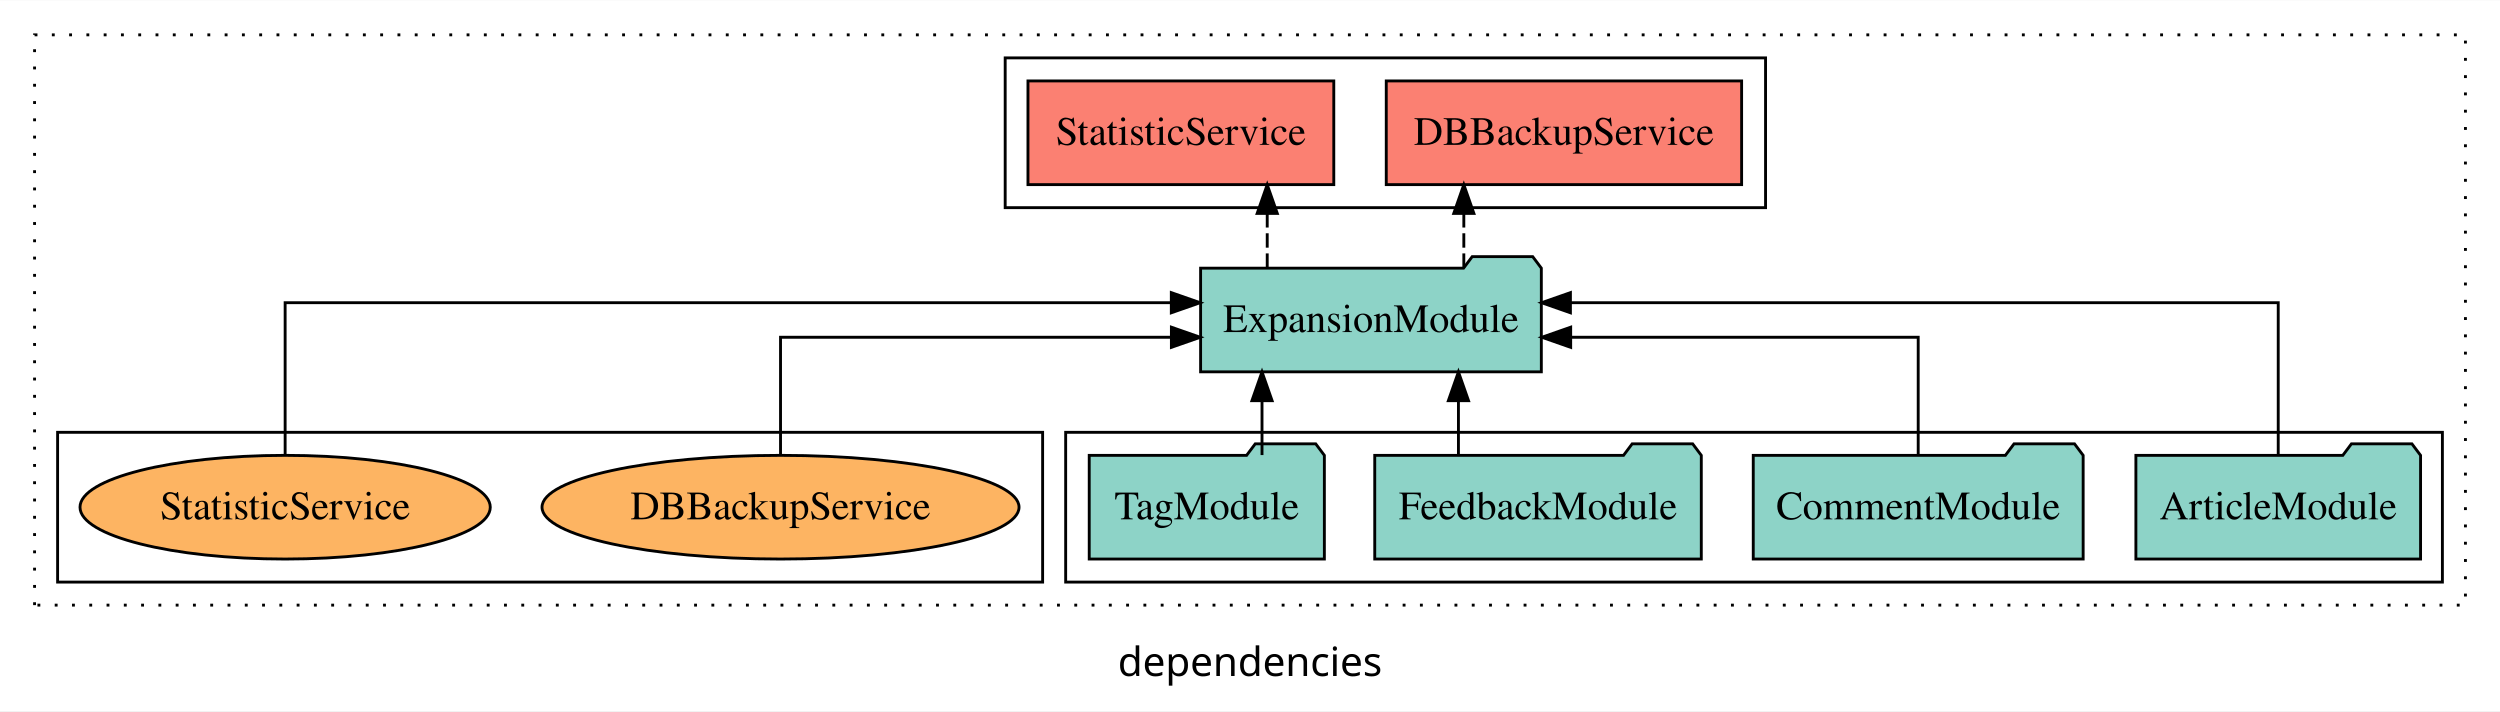
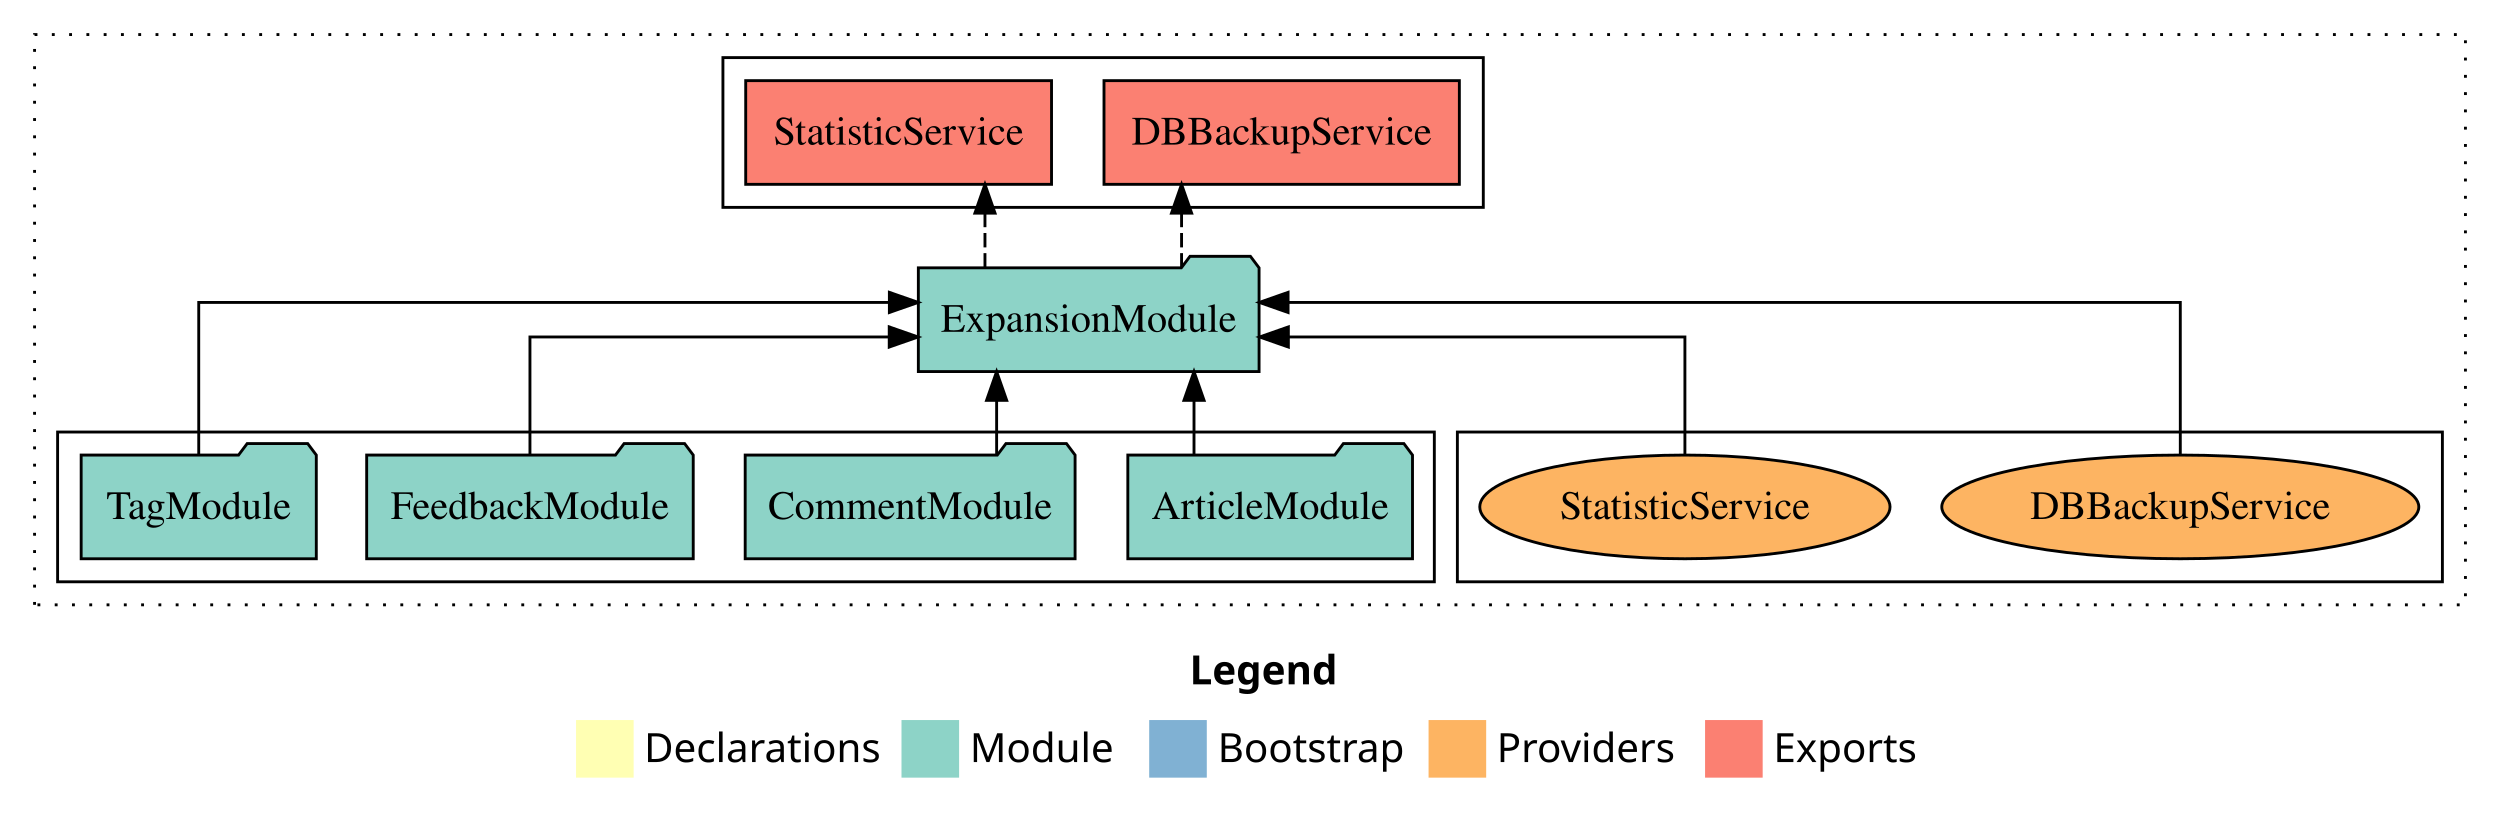
- <svg xmlns="http://www.w3.org/2000/svg" width="868pt" height="247pt" viewBox="0.00 0.00 868.00 246.80">
-   <g id="graph0" class="graph" transform="scale(1 1) rotate(0) translate(4 242.8)">
-     <polygon fill="white" stroke="transparent" points="-4,4 -4,-242.8 864,-242.8 864,4 -4,4" />
-     <text text-anchor="middle" x="430" y="-8.2" font-family="sans-serif" font-size="14.00">dependencies</text>
+ <svg xmlns="http://www.w3.org/2000/svg" width="868pt" height="284pt" viewBox="0.00 0.00 868.00 284.00">
+   <g id="graph0" class="graph" transform="scale(1 1) rotate(0) translate(4 280)">
+     <polygon fill="white" stroke="transparent" points="-4,4 -4,-280 864,-280 864,4 -4,4" />
+     <text text-anchor="start" x="409.01" y="-42.4" font-family="Times-12" font-weight="bold" font-size="14.00">Legend</text>
+     <polygon fill="#ffffb3" stroke="transparent" points="196,-10 196,-30 216,-30 216,-10 196,-10" />
+     <text text-anchor="start" x="219.63" y="-15.4" font-family="Times-12" font-size="14.00">  Declarations</text>
+     <polygon fill="#8dd3c7" stroke="transparent" points="309,-10 309,-30 329,-30 329,-10 309,-10" />
+     <text text-anchor="start" x="332.73" y="-15.4" font-family="Times-12" font-size="14.00">  Module</text>
+     <polygon fill="#80b1d3" stroke="transparent" points="395,-10 395,-30 415,-30 415,-10 395,-10" />
+     <text text-anchor="start" x="418.78" y="-15.4" font-family="Times-12" font-size="14.00">  Bootstrap</text>
+     <polygon fill="#fdb462" stroke="transparent" points="492,-10 492,-30 512,-30 512,-10 492,-10" />
+     <text text-anchor="start" x="515.67" y="-15.4" font-family="Times-12" font-size="14.00">  Providers</text>
+     <polygon fill="#fb8072" stroke="transparent" points="588,-10 588,-30 608,-30 608,-10 588,-10" />
+     <text text-anchor="start" x="611.73" y="-15.4" font-family="Times-12" font-size="14.00">  Exports</text>
    <g id="clust1" class="cluster">
-       <polygon fill="none" stroke="black" stroke-dasharray="1,5" points="8,-32.8 8,-230.8 852,-230.8 852,-32.8 8,-32.8" />
+       <polygon fill="none" stroke="black" stroke-dasharray="1,5" points="8,-70 8,-268 852,-268 852,-70 8,-70" />
    </g>
    <g id="clust4" class="cluster">
-       <polygon fill="none" stroke="black" points="345,-170.8 345,-222.8 609,-222.8 609,-170.8 345,-170.8" />
+       <polygon fill="none" stroke="black" points="247,-208 247,-260 511,-260 511,-208 247,-208" />
+     </g>
+     <g id="clust6" class="cluster">
+       <polygon fill="none" stroke="black" points="502,-78 502,-130 844,-130 844,-78 502,-78" />
    </g>
    <g id="clust3" class="cluster">
-       <polygon fill="none" stroke="black" points="366,-40.8 366,-92.8 844,-92.8 844,-40.8 366,-40.8" />
-     </g>
-     <g id="clust6" class="cluster">
-       <polygon fill="none" stroke="black" points="16,-40.8 16,-92.8 358,-92.8 358,-40.8 16,-40.8" />
+       <polygon fill="none" stroke="black" points="16,-78 16,-130 494,-130 494,-78 16,-78" />
    </g>
    <g id="node1" class="node">
-       <polygon fill="#8dd3c7" stroke="black" points="836.42,-84.8 833.42,-88.8 812.42,-88.8 809.42,-84.8 737.58,-84.8 737.58,-48.8 836.42,-48.8 836.42,-84.8" />
-       <text text-anchor="middle" x="787" y="-62.6" font-family="Times,serif" font-size="14.00">ArticleModule</text>
+       <polygon fill="#8dd3c7" stroke="black" points="486.42,-122 483.42,-126 462.42,-126 459.42,-122 387.58,-122 387.58,-86 486.42,-86 486.42,-122" />
+       <text text-anchor="middle" x="437" y="-99.8" font-family="Times,serif" font-size="14.00">ArticleModule</text>
    </g>
    <g id="node5" class="node">
-       <polygon fill="#8dd3c7" stroke="black" points="531.15,-149.8 528.15,-153.8 507.15,-153.8 504.15,-149.8 412.85,-149.8 412.85,-113.8 531.15,-113.8 531.15,-149.8" />
-       <text text-anchor="middle" x="472" y="-127.6" font-family="Times,serif" font-size="14.00">ExpansionModule</text>
+       <polygon fill="#8dd3c7" stroke="black" points="433.15,-187 430.15,-191 409.15,-191 406.15,-187 314.85,-187 314.85,-151 433.15,-151 433.15,-187" />
+       <text text-anchor="middle" x="374" y="-164.8" font-family="Times,serif" font-size="14.00">ExpansionModule</text>
    </g>
    <g id="edge1" class="edge">
-       <path fill="none" stroke="black" d="M787,-85.08C787,-106.12 787,-137.8 787,-137.8 787,-137.8 541.25,-137.8 541.25,-137.8" />
-       <polygon fill="black" stroke="black" points="541.25,-134.3 531.25,-137.8 541.25,-141.3 541.25,-134.3" />
+       <path fill="none" stroke="black" d="M410.56,-122.11C410.56,-122.11 410.56,-140.99 410.56,-140.99" />
+       <polygon fill="black" stroke="black" points="407.06,-140.99 410.56,-150.99 414.06,-140.99 407.06,-140.99" />
    </g>
    <g id="node2" class="node">
-       <polygon fill="#8dd3c7" stroke="black" points="719.27,-84.8 716.27,-88.8 695.27,-88.8 692.27,-84.8 604.73,-84.8 604.73,-48.8 719.27,-48.8 719.27,-84.8" />
-       <text text-anchor="middle" x="662" y="-62.6" font-family="Times,serif" font-size="14.00">CommentModule</text>
+       <polygon fill="#8dd3c7" stroke="black" points="369.27,-122 366.27,-126 345.27,-126 342.27,-122 254.73,-122 254.73,-86 369.27,-86 369.27,-122" />
+       <text text-anchor="middle" x="312" y="-99.8" font-family="Times,serif" font-size="14.00">CommentModule</text>
    </g>
    <g id="edge2" class="edge">
-       <path fill="none" stroke="black" d="M662,-84.82C662,-102.17 662,-125.8 662,-125.8 662,-125.8 541.34,-125.8 541.34,-125.8" />
-       <polygon fill="black" stroke="black" points="541.34,-122.3 531.34,-125.8 541.34,-129.3 541.34,-122.3" />
+       <path fill="none" stroke="black" d="M342.03,-122.11C342.03,-122.11 342.03,-140.99 342.03,-140.99" />
+       <polygon fill="black" stroke="black" points="338.53,-140.99 342.03,-150.99 345.53,-140.99 338.53,-140.99" />
    </g>
    <g id="node3" class="node">
-       <polygon fill="#8dd3c7" stroke="black" points="586.69,-84.8 583.69,-88.8 562.69,-88.8 559.69,-84.8 473.31,-84.8 473.31,-48.8 586.69,-48.8 586.69,-84.8" />
-       <text text-anchor="middle" x="530" y="-62.6" font-family="Times,serif" font-size="14.00">FeedbackModule</text>
+       <polygon fill="#8dd3c7" stroke="black" points="236.69,-122 233.69,-126 212.69,-126 209.69,-122 123.31,-122 123.31,-86 236.69,-86 236.69,-122" />
+       <text text-anchor="middle" x="180" y="-99.8" font-family="Times,serif" font-size="14.00">FeedbackModule</text>
    </g>
    <g id="edge3" class="edge">
-       <path fill="none" stroke="black" d="M502.37,-84.91C502.37,-84.91 502.37,-103.79 502.37,-103.79" />
-       <polygon fill="black" stroke="black" points="498.87,-103.79 502.37,-113.79 505.87,-103.79 498.87,-103.79" />
+       <path fill="none" stroke="black" d="M180,-122.02C180,-139.37 180,-163 180,-163 180,-163 304.74,-163 304.74,-163" />
+       <polygon fill="black" stroke="black" points="304.74,-166.5 314.74,-163 304.74,-159.5 304.74,-166.5" />
    </g>
    <g id="node4" class="node">
-       <polygon fill="#8dd3c7" stroke="black" points="455.82,-84.8 452.82,-88.8 431.82,-88.8 428.82,-84.8 374.18,-84.8 374.18,-48.8 455.82,-48.8 455.82,-84.8" />
-       <text text-anchor="middle" x="415" y="-62.6" font-family="Times,serif" font-size="14.00">TagModule</text>
+       <polygon fill="#8dd3c7" stroke="black" points="105.82,-122 102.82,-126 81.82,-126 78.82,-122 24.18,-122 24.18,-86 105.82,-86 105.82,-122" />
+       <text text-anchor="middle" x="65" y="-99.8" font-family="Times,serif" font-size="14.00">TagModule</text>
    </g>
    <g id="edge4" class="edge">
-       <path fill="none" stroke="black" d="M434.17,-84.91C434.17,-84.91 434.17,-103.79 434.17,-103.79" />
-       <polygon fill="black" stroke="black" points="430.67,-103.79 434.17,-113.79 437.67,-103.79 430.67,-103.79" />
+       <path fill="none" stroke="black" d="M65,-122.28C65,-143.32 65,-175 65,-175 65,-175 304.79,-175 304.79,-175" />
+       <polygon fill="black" stroke="black" points="304.79,-178.5 314.79,-175 304.79,-171.5 304.79,-178.5" />
    </g>
    <g id="node6" class="node">
-       <polygon fill="#fb8072" stroke="black" points="600.69,-214.8 477.31,-214.8 477.31,-178.8 600.69,-178.8 600.69,-214.8" />
-       <text text-anchor="middle" x="539" y="-192.6" font-family="Times,serif" font-size="14.00">DBBackupService </text>
+       <polygon fill="#fb8072" stroke="black" points="502.69,-252 379.31,-252 379.31,-216 502.69,-216 502.69,-252" />
+       <text text-anchor="middle" x="441" y="-229.8" font-family="Times,serif" font-size="14.00">DBBackupService </text>
    </g>
    <g id="edge5" class="edge">
-       <path fill="none" stroke="black" stroke-dasharray="5,2" d="M504.24,-149.91C504.24,-149.91 504.24,-168.79 504.24,-168.79" />
-       <polygon fill="black" stroke="black" points="500.74,-168.79 504.24,-178.79 507.74,-168.79 500.74,-168.79" />
+       <path fill="none" stroke="black" stroke-dasharray="5,2" d="M406.24,-187.11C406.24,-187.11 406.24,-205.99 406.24,-205.99" />
+       <polygon fill="black" stroke="black" points="402.74,-205.99 406.24,-215.99 409.74,-205.99 402.74,-205.99" />
    </g>
    <g id="node7" class="node">
-       <polygon fill="#fb8072" stroke="black" points="459.09,-214.8 352.91,-214.8 352.91,-178.8 459.09,-178.8 459.09,-214.8" />
-       <text text-anchor="middle" x="406" y="-192.6" font-family="Times,serif" font-size="14.00">StatisticService </text>
+       <polygon fill="#fb8072" stroke="black" points="361.09,-252 254.91,-252 254.91,-216 361.09,-216 361.09,-252" />
+       <text text-anchor="middle" x="308" y="-229.8" font-family="Times,serif" font-size="14.00">StatisticService </text>
    </g>
    <g id="edge6" class="edge">
-       <path fill="none" stroke="black" stroke-dasharray="5,2" d="M435.98,-149.91C435.98,-149.91 435.98,-168.79 435.98,-168.79" />
-       <polygon fill="black" stroke="black" points="432.48,-168.79 435.98,-178.79 439.48,-168.79 432.48,-168.79" />
+       <path fill="none" stroke="black" stroke-dasharray="5,2" d="M337.98,-187.11C337.98,-187.11 337.98,-205.99 337.98,-205.99" />
+       <polygon fill="black" stroke="black" points="334.48,-205.99 337.98,-215.99 341.48,-205.99 334.48,-205.99" />
    </g>
    <g id="node8" class="node">
-       <ellipse fill="#fdb462" stroke="black" cx="267" cy="-66.8" rx="82.81" ry="18" />
-       <text text-anchor="middle" x="267" y="-62.6" font-family="Times,serif" font-size="14.00">DBBackupService</text>
+       <ellipse fill="#fdb462" stroke="black" cx="753" cy="-104" rx="82.81" ry="18" />
+       <text text-anchor="middle" x="753" y="-99.8" font-family="Times,serif" font-size="14.00">DBBackupService</text>
    </g>
    <g id="edge7" class="edge">
-       <path fill="none" stroke="black" d="M267,-84.82C267,-102.17 267,-125.8 267,-125.8 267,-125.8 402.71,-125.8 402.71,-125.8" />
-       <polygon fill="black" stroke="black" points="402.71,-129.3 412.71,-125.8 402.71,-122.3 402.71,-129.3" />
+       <path fill="none" stroke="black" d="M753,-122.28C753,-143.32 753,-175 753,-175 753,-175 443.22,-175 443.22,-175" />
+       <polygon fill="black" stroke="black" points="443.22,-171.5 433.22,-175 443.22,-178.5 443.22,-171.5" />
    </g>
    <g id="node9" class="node">
-       <ellipse fill="#fdb462" stroke="black" cx="95" cy="-66.8" rx="71.22" ry="18" />
-       <text text-anchor="middle" x="95" y="-62.6" font-family="Times,serif" font-size="14.00">StatisticService</text>
+       <ellipse fill="#fdb462" stroke="black" cx="581" cy="-104" rx="71.22" ry="18" />
+       <text text-anchor="middle" x="581" y="-99.8" font-family="Times,serif" font-size="14.00">StatisticService</text>
    </g>
    <g id="edge8" class="edge">
-       <path fill="none" stroke="black" d="M95,-85.08C95,-106.12 95,-137.8 95,-137.8 95,-137.8 402.68,-137.8 402.68,-137.8" />
-       <polygon fill="black" stroke="black" points="402.68,-141.3 412.68,-137.8 402.68,-134.3 402.68,-141.3" />
+       <path fill="none" stroke="black" d="M581,-122.02C581,-139.37 581,-163 581,-163 581,-163 443.32,-163 443.32,-163" />
+       <polygon fill="black" stroke="black" points="443.32,-159.5 433.32,-163 443.32,-166.5 443.32,-159.5" />
    </g>
  </g>
</svg>
